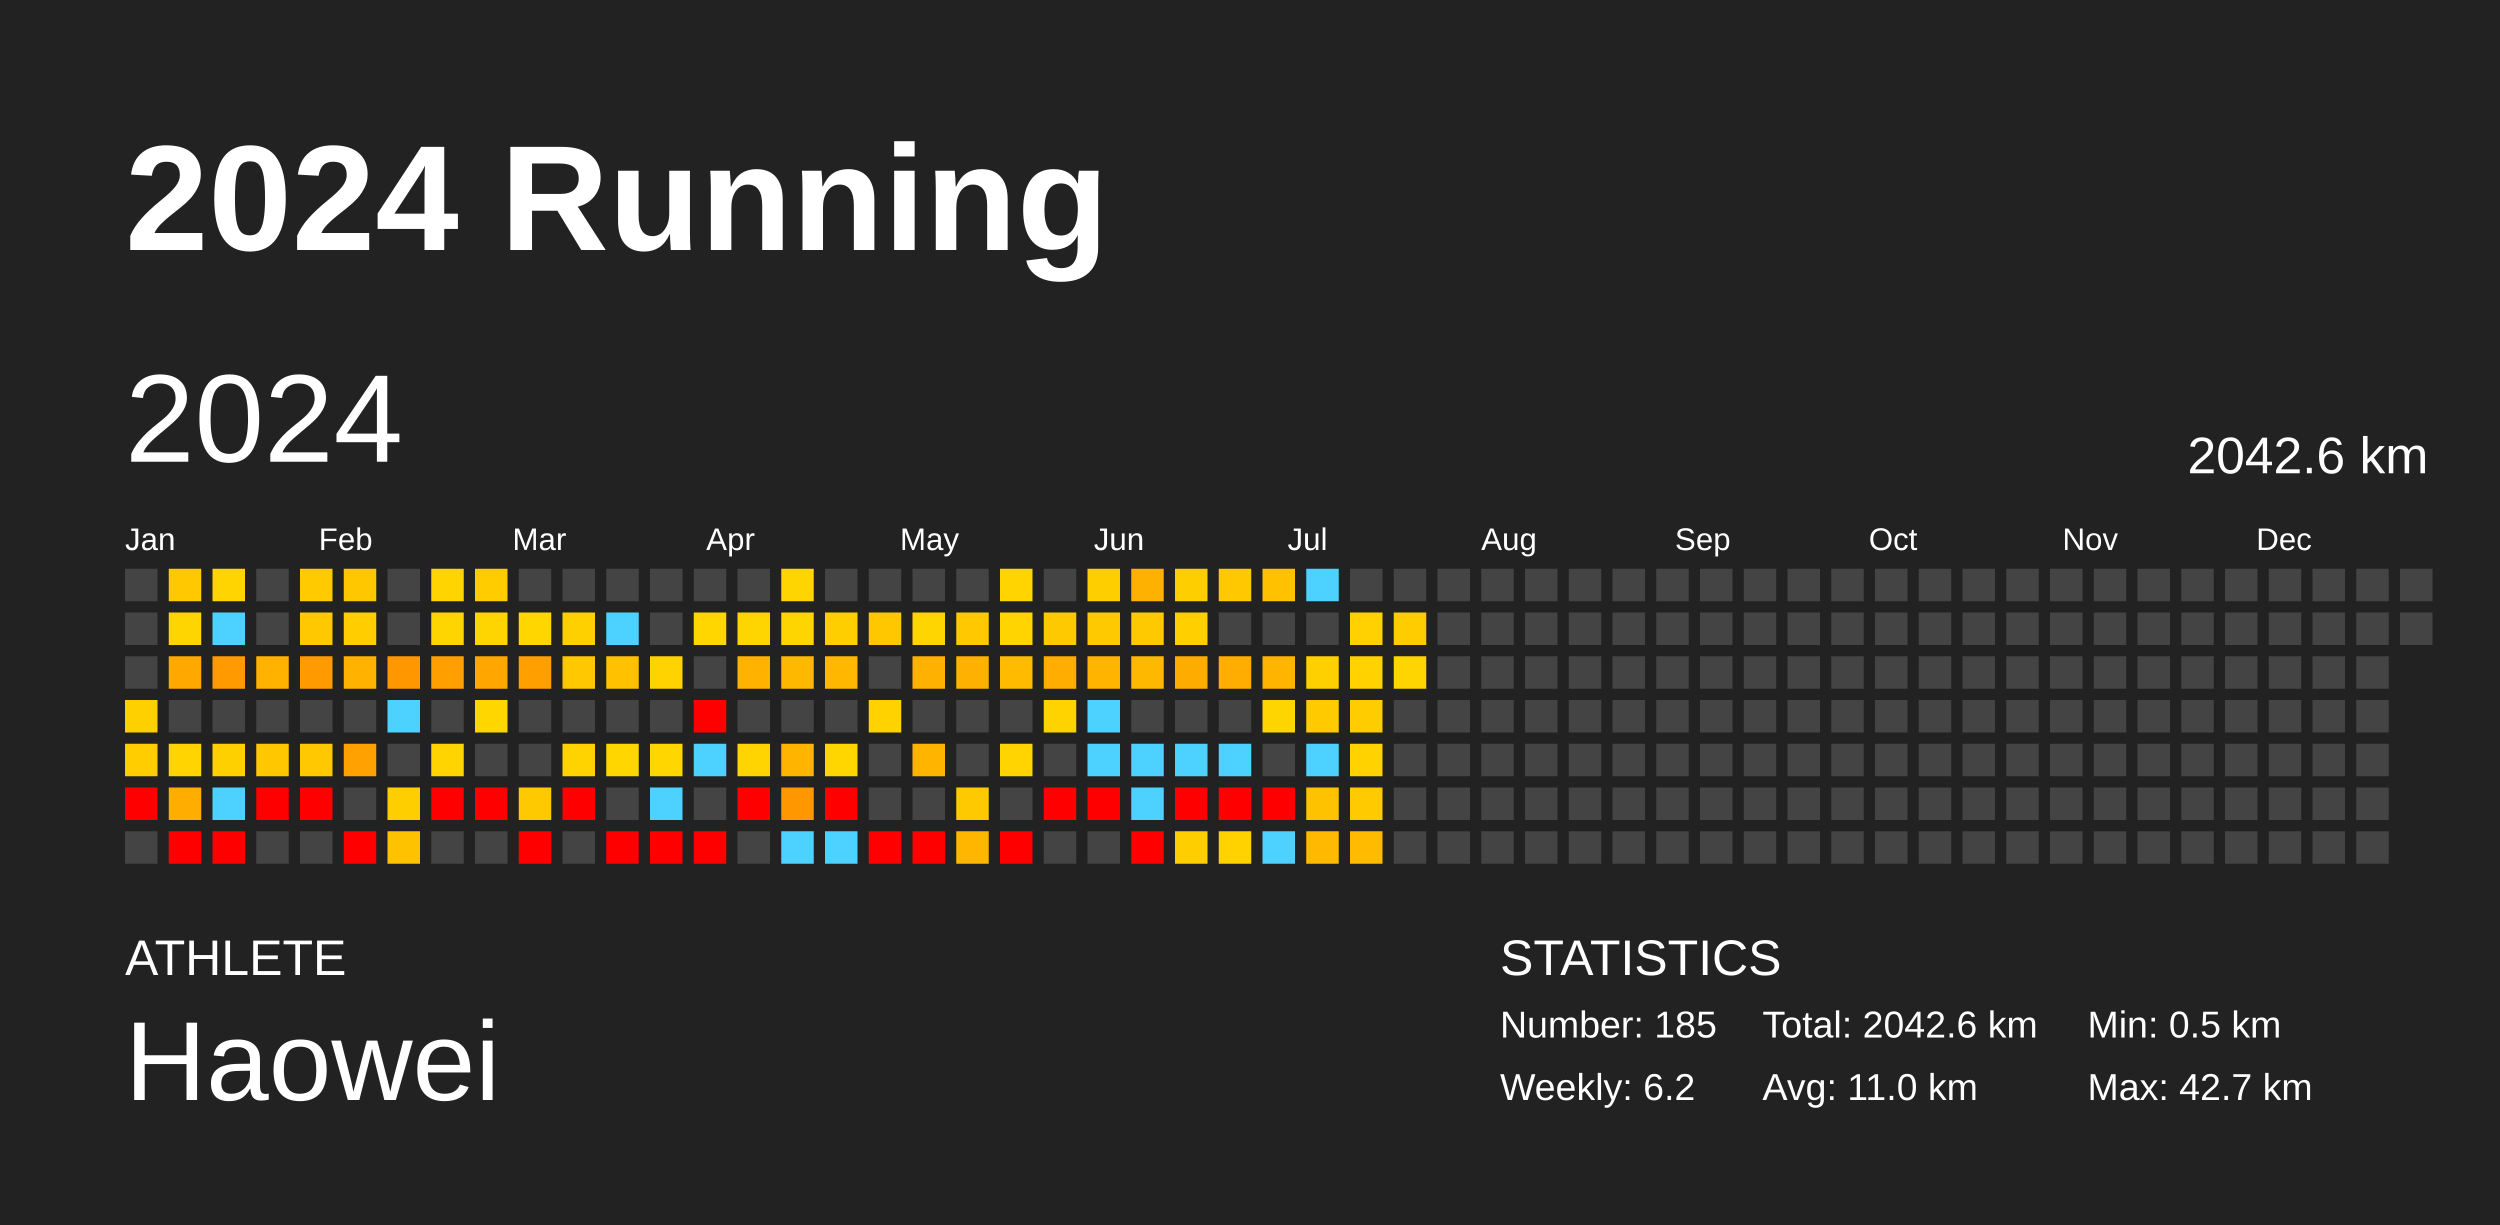
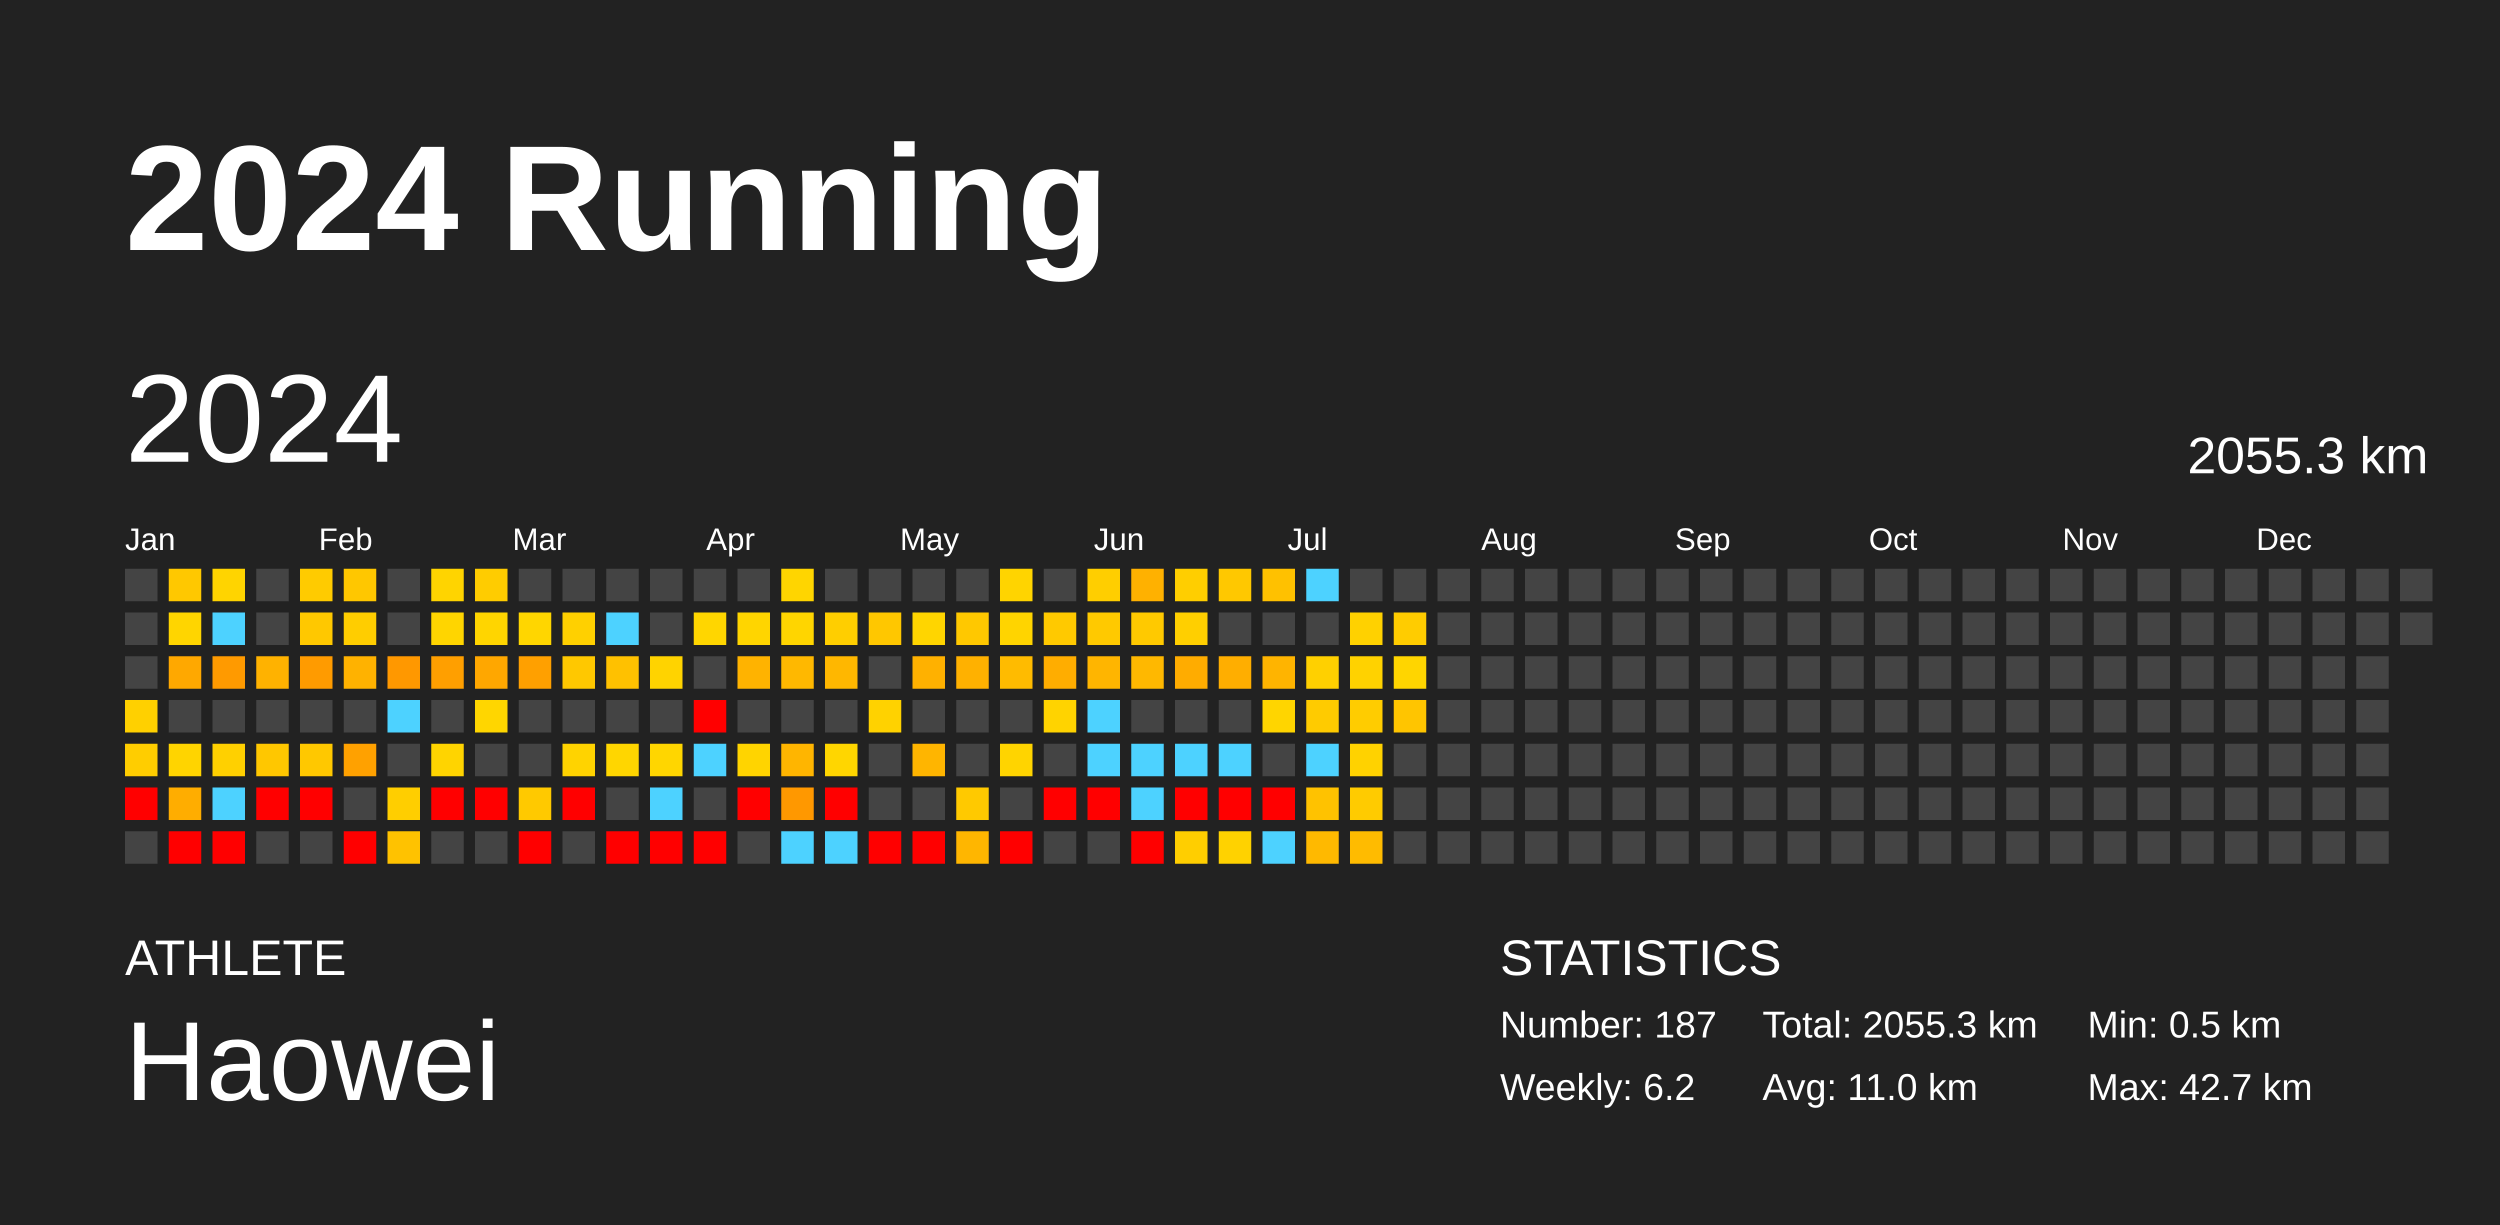
<svg xmlns="http://www.w3.org/2000/svg" baseProfile="full" height="98mm" version="1.1" viewBox="0,0,200,98" width="200mm">
  <defs />
  <rect fill="#222222" height="98" width="200" x="0" y="0" />
  <text fill="#FFFFFF" style="font-size:12px; font-family:Arial; font-weight:bold;" x="10" y="20">2024 Running</text>
  <text fill="#FFFFFF" style="font-size:4px; font-family:Arial" x="10" y="78">ATHLETE</text>
  <text fill="#FFFFFF" style="font-size:9px; font-family:Arial" x="10" y="88">Haowei</text>
  <text fill="#FFFFFF" style="font-size:4px; font-family:Arial" x="120" y="78">STATISTICS</text>
-   <text fill="#FFFFFF" style="font-size:3px; font-family:Arial" x="120" y="83">Number: 185</text>
+   <text fill="#FFFFFF" style="font-size:3px; font-family:Arial" x="120" y="83">Number: 187</text>
  <text fill="#FFFFFF" style="font-size:3px; font-family:Arial" x="120" y="88">Weekly: 6.2</text>
-   <text fill="#FFFFFF" style="font-size:3px; font-family:Arial" x="141" y="83">Total: 2042.6 km</text>
+   <text fill="#FFFFFF" style="font-size:3px; font-family:Arial" x="141" y="83">Total: 2055.3 km</text>
  <text fill="#FFFFFF" style="font-size:3px; font-family:Arial" x="141" y="88">Avg: 11.0 km</text>
  <text fill="#FFFFFF" style="font-size:3px; font-family:Arial" x="167" y="83">Min: 0.5 km</text>
  <text fill="#FFFFFF" style="font-size:3px; font-family:Arial" x="167" y="88">Max: 42.7 km</text>
  <text dominant-baseline="hanging" fill="#FFFFFF" style="font-size:10.0px; font-family:Arial;" x="10" y="30">2024</text>
-   <text dominant-baseline="hanging" fill="#FFFFFF" style="font-size:4.125px; font-family:Arial;" x="175" y="35">2042.6 km</text>
+   <text dominant-baseline="hanging" fill="#FFFFFF" style="font-size:4.125px; font-family:Arial;" x="175" y="35">2055.3 km</text>
  <text fill="#FFFFFF" style="font-size:2.5px; font-family:Arial" x="10.0" y="44">Jan</text>
  <text fill="#FFFFFF" style="font-size:2.5px; font-family:Arial" x="25.5" y="44">Feb</text>
  <text fill="#FFFFFF" style="font-size:2.5px; font-family:Arial" x="41.0" y="44">Mar</text>
  <text fill="#FFFFFF" style="font-size:2.5px; font-family:Arial" x="56.5" y="44">Apr</text>
  <text fill="#FFFFFF" style="font-size:2.5px; font-family:Arial" x="72.0" y="44">May</text>
  <text fill="#FFFFFF" style="font-size:2.5px; font-family:Arial" x="87.5" y="44">Jun</text>
  <text fill="#FFFFFF" style="font-size:2.5px; font-family:Arial" x="103.0" y="44">Jul</text>
  <text fill="#FFFFFF" style="font-size:2.5px; font-family:Arial" x="118.5" y="44">Aug</text>
  <text fill="#FFFFFF" style="font-size:2.5px; font-family:Arial" x="134.0" y="44">Sep</text>
  <text fill="#FFFFFF" style="font-size:2.5px; font-family:Arial" x="149.5" y="44">Oct</text>
  <text fill="#FFFFFF" style="font-size:2.5px; font-family:Arial" x="165.0" y="44">Nov</text>
  <text fill="#FFFFFF" style="font-size:2.5px; font-family:Arial" x="180.5" y="44">Dec</text>
  <rect fill="#444444" height="2.6" width="2.6" x="10.0" y="45.5" />
  <rect fill="#444444" height="2.6" width="2.6" x="10.0" y="49.0" />
  <rect fill="#444444" height="2.6" width="2.6" x="10.0" y="52.5" />
  <rect fill="#ffd000" height="2.6" width="2.6" x="10.0" y="56.0" />
  <rect fill="#ffcd00" height="2.6" width="2.6" x="10.0" y="59.5" />
  <rect fill="red" height="2.6" width="2.6" x="10.0" y="63.0" />
  <rect fill="#444444" height="2.6" width="2.6" x="10.0" y="66.5" />
  <rect fill="#ffc800" height="2.6" width="2.6" x="13.5" y="45.5" />
  <rect fill="#ffd500" height="2.6" width="2.6" x="13.5" y="49.0" />
  <rect fill="#ffa800" height="2.6" width="2.6" x="13.5" y="52.5" />
  <rect fill="#444444" height="2.6" width="2.6" x="13.5" y="56.0" />
  <rect fill="#ffd400" height="2.6" width="2.6" x="13.5" y="59.5" />
  <rect fill="#ffad00" height="2.6" width="2.6" x="13.5" y="63.0" />
  <rect fill="red" height="2.6" width="2.6" x="13.5" y="66.5" />
  <rect fill="#ffd400" height="2.6" width="2.6" x="17.0" y="45.5" />
  <rect fill="#4dd2ff" height="2.6" width="2.6" x="17.0" y="49.0" />
  <rect fill="#ff9a00" height="2.6" width="2.6" x="17.0" y="52.5" />
  <rect fill="#444444" height="2.6" width="2.6" x="17.0" y="56.0" />
  <rect fill="#ffd000" height="2.6" width="2.6" x="17.0" y="59.5" />
  <rect fill="#4dd2ff" height="2.6" width="2.6" x="17.0" y="63.0" />
  <rect fill="red" height="2.6" width="2.6" x="17.0" y="66.5" />
  <rect fill="#444444" height="2.6" width="2.6" x="20.5" y="45.5" />
  <rect fill="#444444" height="2.6" width="2.6" x="20.5" y="49.0" />
  <rect fill="#ffb200" height="2.6" width="2.6" x="20.5" y="52.5" />
  <rect fill="#444444" height="2.6" width="2.6" x="20.5" y="56.0" />
  <rect fill="#ffc700" height="2.6" width="2.6" x="20.5" y="59.5" />
  <rect fill="red" height="2.6" width="2.6" x="20.5" y="63.0" />
  <rect fill="#444444" height="2.6" width="2.6" x="20.5" y="66.5" />
  <rect fill="#ffcb00" height="2.6" width="2.6" x="24.0" y="45.5" />
  <rect fill="#ffc800" height="2.6" width="2.6" x="24.0" y="49.0" />
  <rect fill="#ff9b00" height="2.6" width="2.6" x="24.0" y="52.5" />
  <rect fill="#444444" height="2.6" width="2.6" x="24.0" y="56.0" />
  <rect fill="#ffc800" height="2.6" width="2.6" x="24.0" y="59.5" />
  <rect fill="red" height="2.6" width="2.6" x="24.0" y="63.0" />
  <rect fill="#444444" height="2.6" width="2.6" x="24.0" y="66.5" />
  <rect fill="#ffc700" height="2.6" width="2.6" x="27.5" y="45.5" />
  <rect fill="#ffcd00" height="2.6" width="2.6" x="27.5" y="49.0" />
  <rect fill="#ffb200" height="2.6" width="2.6" x="27.5" y="52.5" />
  <rect fill="#444444" height="2.6" width="2.6" x="27.5" y="56.0" />
  <rect fill="#ffa100" height="2.6" width="2.6" x="27.5" y="59.5" />
  <rect fill="#444444" height="2.6" width="2.6" x="27.5" y="63.0" />
  <rect fill="red" height="2.6" width="2.6" x="27.5" y="66.5" />
  <rect fill="#444444" height="2.6" width="2.6" x="31.0" y="45.5" />
  <rect fill="#444444" height="2.6" width="2.6" x="31.0" y="49.0" />
  <rect fill="#ff9800" height="2.6" width="2.6" x="31.0" y="52.5" />
  <rect fill="#4dd2ff" height="2.6" width="2.6" x="31.0" y="56.0" />
  <rect fill="#444444" height="2.6" width="2.6" x="31.0" y="59.5" />
  <rect fill="#ffce00" height="2.6" width="2.6" x="31.0" y="63.0" />
  <rect fill="#ffc200" height="2.6" width="2.6" x="31.0" y="66.5" />
  <rect fill="#ffd400" height="2.6" width="2.6" x="34.5" y="45.5" />
  <rect fill="#ffd500" height="2.6" width="2.6" x="34.5" y="49.0" />
  <rect fill="#ff9f00" height="2.6" width="2.6" x="34.5" y="52.5" />
  <rect fill="#444444" height="2.6" width="2.6" x="34.5" y="56.0" />
  <rect fill="#ffd400" height="2.6" width="2.6" x="34.5" y="59.5" />
  <rect fill="red" height="2.6" width="2.6" x="34.5" y="63.0" />
  <rect fill="#444444" height="2.6" width="2.6" x="34.5" y="66.5" />
  <rect fill="#ffcc00" height="2.6" width="2.6" x="38.0" y="45.5" />
  <rect fill="#ffd500" height="2.6" width="2.6" x="38.0" y="49.0" />
  <rect fill="#ffa700" height="2.6" width="2.6" x="38.0" y="52.5" />
  <rect fill="#ffd600" height="2.6" width="2.6" x="38.0" y="56.0" />
  <rect fill="#444444" height="2.6" width="2.6" x="38.0" y="59.5" />
  <rect fill="red" height="2.6" width="2.6" x="38.0" y="63.0" />
  <rect fill="#444444" height="2.6" width="2.6" x="38.0" y="66.5" />
  <rect fill="#444444" height="2.6" width="2.6" x="41.5" y="45.5" />
  <rect fill="#ffd600" height="2.6" width="2.6" x="41.5" y="49.0" />
  <rect fill="#ffa000" height="2.6" width="2.6" x="41.5" y="52.5" />
  <rect fill="#444444" height="2.6" width="2.6" x="41.5" y="56.0" />
  <rect fill="#444444" height="2.6" width="2.6" x="41.5" y="59.5" />
  <rect fill="#ffc900" height="2.6" width="2.6" x="41.5" y="63.0" />
  <rect fill="red" height="2.6" width="2.6" x="41.5" y="66.5" />
  <rect fill="#444444" height="2.6" width="2.6" x="45.0" y="45.5" />
  <rect fill="#ffd000" height="2.6" width="2.6" x="45.0" y="49.0" />
  <rect fill="#ffc800" height="2.6" width="2.6" x="45.0" y="52.5" />
  <rect fill="#444444" height="2.6" width="2.6" x="45.0" y="56.0" />
  <rect fill="#ffd300" height="2.6" width="2.6" x="45.0" y="59.5" />
  <rect fill="red" height="2.6" width="2.6" x="45.0" y="63.0" />
  <rect fill="#444444" height="2.6" width="2.6" x="45.0" y="66.5" />
  <rect fill="#444444" height="2.6" width="2.6" x="48.5" y="45.5" />
  <rect fill="#4dd2ff" height="2.6" width="2.6" x="48.5" y="49.0" />
  <rect fill="#ffc100" height="2.6" width="2.6" x="48.5" y="52.5" />
  <rect fill="#444444" height="2.6" width="2.6" x="48.5" y="56.0" />
  <rect fill="#ffd600" height="2.6" width="2.6" x="48.5" y="59.5" />
  <rect fill="#444444" height="2.6" width="2.6" x="48.5" y="63.0" />
  <rect fill="red" height="2.6" width="2.6" x="48.5" y="66.5" />
  <rect fill="#444444" height="2.6" width="2.6" x="52.0" y="45.5" />
  <rect fill="#444444" height="2.6" width="2.6" x="52.0" y="49.0" />
  <rect fill="#ffd300" height="2.6" width="2.6" x="52.0" y="52.5" />
  <rect fill="#444444" height="2.6" width="2.6" x="52.0" y="56.0" />
  <rect fill="#ffd600" height="2.6" width="2.6" x="52.0" y="59.5" />
  <rect fill="#4dd2ff" height="2.6" width="2.6" x="52.0" y="63.0" />
  <rect fill="red" height="2.6" width="2.6" x="52.0" y="66.5" />
  <rect fill="#444444" height="2.6" width="2.6" x="55.5" y="45.5" />
  <rect fill="#ffd600" height="2.6" width="2.6" x="55.5" y="49.0" />
  <rect fill="#444444" height="2.6" width="2.6" x="55.5" y="52.5" />
  <rect fill="red" height="2.6" width="2.6" x="55.5" y="56.0" />
  <rect fill="#4dd2ff" height="2.6" width="2.6" x="55.5" y="59.5" />
  <rect fill="#444444" height="2.6" width="2.6" x="55.5" y="63.0" />
  <rect fill="red" height="2.6" width="2.6" x="55.5" y="66.5" />
  <rect fill="#444444" height="2.6" width="2.6" x="59.0" y="45.5" />
  <rect fill="#ffd500" height="2.6" width="2.6" x="59.0" y="49.0" />
  <rect fill="#ffb300" height="2.6" width="2.6" x="59.0" y="52.5" />
  <rect fill="#444444" height="2.6" width="2.6" x="59.0" y="56.0" />
  <rect fill="#ffd400" height="2.6" width="2.6" x="59.0" y="59.5" />
  <rect fill="red" height="2.6" width="2.6" x="59.0" y="63.0" />
  <rect fill="#444444" height="2.6" width="2.6" x="59.0" y="66.5" />
  <rect fill="#ffd500" height="2.6" width="2.6" x="62.5" y="45.5" />
  <rect fill="#ffd500" height="2.6" width="2.6" x="62.5" y="49.0" />
  <rect fill="#ffb800" height="2.6" width="2.6" x="62.5" y="52.5" />
  <rect fill="#444444" height="2.6" width="2.6" x="62.5" y="56.0" />
  <rect fill="#ffb500" height="2.6" width="2.6" x="62.5" y="59.5" />
  <rect fill="#ff9800" height="2.6" width="2.6" x="62.5" y="63.0" />
  <rect fill="#4dd2ff" height="2.6" width="2.6" x="62.5" y="66.5" />
  <rect fill="#444444" height="2.6" width="2.6" x="66.0" y="45.5" />
  <rect fill="#ffce00" height="2.6" width="2.6" x="66.0" y="49.0" />
  <rect fill="#ffb700" height="2.6" width="2.6" x="66.0" y="52.5" />
  <rect fill="#444444" height="2.6" width="2.6" x="66.0" y="56.0" />
  <rect fill="#ffd600" height="2.6" width="2.6" x="66.0" y="59.5" />
  <rect fill="red" height="2.6" width="2.6" x="66.0" y="63.0" />
  <rect fill="#4dd2ff" height="2.6" width="2.6" x="66.0" y="66.5" />
  <rect fill="#444444" height="2.6" width="2.6" x="69.5" y="45.5" />
  <rect fill="#ffc700" height="2.6" width="2.6" x="69.5" y="49.0" />
  <rect fill="#444444" height="2.6" width="2.6" x="69.5" y="52.5" />
  <rect fill="#ffd200" height="2.6" width="2.6" x="69.5" y="56.0" />
  <rect fill="#444444" height="2.6" width="2.6" x="69.5" y="59.5" />
  <rect fill="#444444" height="2.6" width="2.6" x="69.5" y="63.0" />
  <rect fill="red" height="2.6" width="2.6" x="69.5" y="66.5" />
  <rect fill="#444444" height="2.6" width="2.6" x="73.0" y="45.5" />
  <rect fill="#ffd500" height="2.6" width="2.6" x="73.0" y="49.0" />
  <rect fill="#ffb100" height="2.6" width="2.6" x="73.0" y="52.5" />
  <rect fill="#444444" height="2.6" width="2.6" x="73.0" y="56.0" />
  <rect fill="#ffb500" height="2.6" width="2.6" x="73.0" y="59.5" />
  <rect fill="#444444" height="2.6" width="2.6" x="73.0" y="63.0" />
  <rect fill="red" height="2.6" width="2.6" x="73.0" y="66.5" />
  <rect fill="#444444" height="2.6" width="2.6" x="76.5" y="45.5" />
  <rect fill="#ffc800" height="2.6" width="2.6" x="76.5" y="49.0" />
  <rect fill="#ffb100" height="2.6" width="2.6" x="76.5" y="52.5" />
  <rect fill="#444444" height="2.6" width="2.6" x="76.5" y="56.0" />
  <rect fill="#444444" height="2.6" width="2.6" x="76.5" y="59.5" />
  <rect fill="#ffc900" height="2.6" width="2.6" x="76.5" y="63.0" />
  <rect fill="#ffb600" height="2.6" width="2.6" x="76.5" y="66.5" />
  <rect fill="#ffd400" height="2.6" width="2.6" x="80.0" y="45.5" />
  <rect fill="#ffd400" height="2.6" width="2.6" x="80.0" y="49.0" />
  <rect fill="#ffbb00" height="2.6" width="2.6" x="80.0" y="52.5" />
  <rect fill="#444444" height="2.6" width="2.6" x="80.0" y="56.0" />
  <rect fill="#ffd400" height="2.6" width="2.6" x="80.0" y="59.5" />
  <rect fill="#444444" height="2.6" width="2.6" x="80.0" y="63.0" />
  <rect fill="red" height="2.6" width="2.6" x="80.0" y="66.5" />
  <rect fill="#444444" height="2.6" width="2.6" x="83.5" y="45.5" />
  <rect fill="#ffc900" height="2.6" width="2.6" x="83.5" y="49.0" />
  <rect fill="#ffad00" height="2.6" width="2.6" x="83.5" y="52.5" />
  <rect fill="#ffd300" height="2.6" width="2.6" x="83.5" y="56.0" />
  <rect fill="#444444" height="2.6" width="2.6" x="83.5" y="59.5" />
  <rect fill="red" height="2.6" width="2.6" x="83.5" y="63.0" />
  <rect fill="#444444" height="2.6" width="2.6" x="83.5" y="66.5" />
  <rect fill="#ffce00" height="2.6" width="2.6" x="87.0" y="45.5" />
  <rect fill="#ffc900" height="2.6" width="2.6" x="87.0" y="49.0" />
  <rect fill="#ffb500" height="2.6" width="2.6" x="87.0" y="52.5" />
  <rect fill="#4dd2ff" height="2.6" width="2.6" x="87.0" y="56.0" />
  <rect fill="#4dd2ff" height="2.6" width="2.6" x="87.0" y="59.5" />
  <rect fill="red" height="2.6" width="2.6" x="87.0" y="63.0" />
  <rect fill="#444444" height="2.6" width="2.6" x="87.0" y="66.5" />
  <rect fill="#ffb100" height="2.6" width="2.6" x="90.5" y="45.5" />
  <rect fill="#ffc900" height="2.6" width="2.6" x="90.5" y="49.0" />
  <rect fill="#ffb800" height="2.6" width="2.6" x="90.5" y="52.5" />
  <rect fill="#444444" height="2.6" width="2.6" x="90.5" y="56.0" />
  <rect fill="#4dd2ff" height="2.6" width="2.6" x="90.5" y="59.5" />
  <rect fill="#4dd2ff" height="2.6" width="2.6" x="90.5" y="63.0" />
  <rect fill="red" height="2.6" width="2.6" x="90.5" y="66.5" />
  <rect fill="#ffce00" height="2.6" width="2.6" x="94.0" y="45.5" />
  <rect fill="#ffcf00" height="2.6" width="2.6" x="94.0" y="49.0" />
  <rect fill="#ffac00" height="2.6" width="2.6" x="94.0" y="52.5" />
  <rect fill="#444444" height="2.6" width="2.6" x="94.0" y="56.0" />
  <rect fill="#4dd2ff" height="2.6" width="2.6" x="94.0" y="59.5" />
  <rect fill="red" height="2.6" width="2.6" x="94.0" y="63.0" />
  <rect fill="#ffce00" height="2.6" width="2.6" x="94.0" y="66.5" />
  <rect fill="#ffc800" height="2.6" width="2.6" x="97.5" y="45.5" />
  <rect fill="#444444" height="2.6" width="2.6" x="97.5" y="49.0" />
  <rect fill="#ffae00" height="2.6" width="2.6" x="97.5" y="52.5" />
  <rect fill="#444444" height="2.6" width="2.6" x="97.5" y="56.0" />
  <rect fill="#4dd2ff" height="2.6" width="2.6" x="97.5" y="59.5" />
  <rect fill="red" height="2.6" width="2.6" x="97.5" y="63.0" />
  <rect fill="#ffd200" height="2.6" width="2.6" x="97.5" y="66.5" />
  <rect fill="#ffc100" height="2.6" width="2.6" x="101.0" y="45.5" />
  <rect fill="#444444" height="2.6" width="2.6" x="101.0" y="49.0" />
  <rect fill="#ffb400" height="2.6" width="2.6" x="101.0" y="52.5" />
  <rect fill="#ffd500" height="2.6" width="2.6" x="101.0" y="56.0" />
  <rect fill="#444444" height="2.6" width="2.6" x="101.0" y="59.5" />
  <rect fill="red" height="2.6" width="2.6" x="101.0" y="63.0" />
  <rect fill="#4dd2ff" height="2.6" width="2.6" x="101.0" y="66.5" />
  <rect fill="#4dd2ff" height="2.6" width="2.6" x="104.5" y="45.5" />
  <rect fill="#444444" height="2.6" width="2.6" x="104.5" y="49.0" />
  <rect fill="#ffd000" height="2.6" width="2.6" x="104.5" y="52.5" />
  <rect fill="#ffcb00" height="2.6" width="2.6" x="104.5" y="56.0" />
  <rect fill="#4dd2ff" height="2.6" width="2.6" x="104.5" y="59.5" />
  <rect fill="#ffc200" height="2.6" width="2.6" x="104.5" y="63.0" />
  <rect fill="#ffb900" height="2.6" width="2.6" x="104.5" y="66.5" />
  <rect fill="#444444" height="2.6" width="2.6" x="108.0" y="45.5" />
  <rect fill="#ffd100" height="2.6" width="2.6" x="108.0" y="49.0" />
  <rect fill="#ffd200" height="2.6" width="2.6" x="108.0" y="52.5" />
  <rect fill="#ffcc00" height="2.6" width="2.6" x="108.0" y="56.0" />
  <rect fill="#ffd200" height="2.6" width="2.6" x="108.0" y="59.5" />
  <rect fill="#ffcb00" height="2.6" width="2.6" x="108.0" y="63.0" />
  <rect fill="#ffbb00" height="2.6" width="2.6" x="108.0" y="66.5" />
  <rect fill="#444444" height="2.6" width="2.6" x="111.5" y="45.5" />
  <rect fill="#ffcc00" height="2.6" width="2.6" x="111.5" y="49.0" />
  <rect fill="#ffd500" height="2.6" width="2.6" x="111.5" y="52.5" />
-   <rect fill="#444444" height="2.6" width="2.6" x="111.5" y="56.0" />
+   <rect fill="#ffc500" height="2.6" width="2.6" x="111.5" y="56.0" />
  <rect fill="#444444" height="2.6" width="2.6" x="111.5" y="59.5" />
  <rect fill="#444444" height="2.6" width="2.6" x="111.5" y="63.0" />
  <rect fill="#444444" height="2.6" width="2.6" x="111.5" y="66.5" />
  <rect fill="#444444" height="2.6" width="2.6" x="115.0" y="45.5" />
  <rect fill="#444444" height="2.6" width="2.6" x="115.0" y="49.0" />
  <rect fill="#444444" height="2.6" width="2.6" x="115.0" y="52.5" />
  <rect fill="#444444" height="2.6" width="2.6" x="115.0" y="56.0" />
  <rect fill="#444444" height="2.6" width="2.6" x="115.0" y="59.5" />
  <rect fill="#444444" height="2.6" width="2.6" x="115.0" y="63.0" />
  <rect fill="#444444" height="2.6" width="2.6" x="115.0" y="66.5" />
  <rect fill="#444444" height="2.6" width="2.6" x="118.5" y="45.5" />
  <rect fill="#444444" height="2.6" width="2.6" x="118.5" y="49.0" />
  <rect fill="#444444" height="2.6" width="2.6" x="118.5" y="52.5" />
  <rect fill="#444444" height="2.6" width="2.6" x="118.5" y="56.0" />
  <rect fill="#444444" height="2.6" width="2.6" x="118.5" y="59.5" />
  <rect fill="#444444" height="2.6" width="2.6" x="118.5" y="63.0" />
  <rect fill="#444444" height="2.6" width="2.6" x="118.5" y="66.5" />
  <rect fill="#444444" height="2.6" width="2.6" x="122.0" y="45.5" />
  <rect fill="#444444" height="2.6" width="2.6" x="122.0" y="49.0" />
  <rect fill="#444444" height="2.6" width="2.6" x="122.0" y="52.5" />
  <rect fill="#444444" height="2.6" width="2.6" x="122.0" y="56.0" />
  <rect fill="#444444" height="2.6" width="2.6" x="122.0" y="59.5" />
  <rect fill="#444444" height="2.6" width="2.6" x="122.0" y="63.0" />
  <rect fill="#444444" height="2.6" width="2.6" x="122.0" y="66.5" />
  <rect fill="#444444" height="2.6" width="2.6" x="125.5" y="45.5" />
  <rect fill="#444444" height="2.6" width="2.6" x="125.5" y="49.0" />
  <rect fill="#444444" height="2.6" width="2.6" x="125.5" y="52.5" />
  <rect fill="#444444" height="2.6" width="2.6" x="125.5" y="56.0" />
  <rect fill="#444444" height="2.6" width="2.6" x="125.5" y="59.5" />
  <rect fill="#444444" height="2.6" width="2.6" x="125.5" y="63.0" />
  <rect fill="#444444" height="2.6" width="2.6" x="125.5" y="66.5" />
  <rect fill="#444444" height="2.6" width="2.6" x="129.0" y="45.5" />
  <rect fill="#444444" height="2.6" width="2.6" x="129.0" y="49.0" />
  <rect fill="#444444" height="2.6" width="2.6" x="129.0" y="52.5" />
  <rect fill="#444444" height="2.6" width="2.6" x="129.0" y="56.0" />
  <rect fill="#444444" height="2.6" width="2.6" x="129.0" y="59.5" />
  <rect fill="#444444" height="2.6" width="2.6" x="129.0" y="63.0" />
  <rect fill="#444444" height="2.6" width="2.6" x="129.0" y="66.5" />
  <rect fill="#444444" height="2.6" width="2.6" x="132.5" y="45.5" />
  <rect fill="#444444" height="2.6" width="2.6" x="132.5" y="49.0" />
  <rect fill="#444444" height="2.6" width="2.6" x="132.5" y="52.5" />
  <rect fill="#444444" height="2.6" width="2.6" x="132.5" y="56.0" />
  <rect fill="#444444" height="2.6" width="2.6" x="132.5" y="59.5" />
  <rect fill="#444444" height="2.6" width="2.6" x="132.5" y="63.0" />
  <rect fill="#444444" height="2.6" width="2.6" x="132.5" y="66.5" />
  <rect fill="#444444" height="2.6" width="2.6" x="136.0" y="45.5" />
  <rect fill="#444444" height="2.6" width="2.6" x="136.0" y="49.0" />
  <rect fill="#444444" height="2.6" width="2.6" x="136.0" y="52.5" />
  <rect fill="#444444" height="2.6" width="2.6" x="136.0" y="56.0" />
  <rect fill="#444444" height="2.6" width="2.6" x="136.0" y="59.5" />
  <rect fill="#444444" height="2.6" width="2.6" x="136.0" y="63.0" />
  <rect fill="#444444" height="2.6" width="2.6" x="136.0" y="66.5" />
  <rect fill="#444444" height="2.6" width="2.6" x="139.5" y="45.5" />
  <rect fill="#444444" height="2.6" width="2.6" x="139.5" y="49.0" />
  <rect fill="#444444" height="2.6" width="2.6" x="139.5" y="52.5" />
  <rect fill="#444444" height="2.6" width="2.6" x="139.5" y="56.0" />
  <rect fill="#444444" height="2.6" width="2.6" x="139.5" y="59.5" />
  <rect fill="#444444" height="2.6" width="2.6" x="139.5" y="63.0" />
  <rect fill="#444444" height="2.6" width="2.6" x="139.5" y="66.5" />
  <rect fill="#444444" height="2.6" width="2.6" x="143.0" y="45.5" />
  <rect fill="#444444" height="2.6" width="2.6" x="143.0" y="49.0" />
  <rect fill="#444444" height="2.6" width="2.6" x="143.0" y="52.5" />
  <rect fill="#444444" height="2.6" width="2.6" x="143.0" y="56.0" />
  <rect fill="#444444" height="2.6" width="2.6" x="143.0" y="59.5" />
  <rect fill="#444444" height="2.6" width="2.6" x="143.0" y="63.0" />
  <rect fill="#444444" height="2.6" width="2.6" x="143.0" y="66.5" />
  <rect fill="#444444" height="2.6" width="2.6" x="146.5" y="45.5" />
  <rect fill="#444444" height="2.6" width="2.6" x="146.5" y="49.0" />
  <rect fill="#444444" height="2.6" width="2.6" x="146.5" y="52.5" />
  <rect fill="#444444" height="2.6" width="2.6" x="146.5" y="56.0" />
  <rect fill="#444444" height="2.6" width="2.6" x="146.5" y="59.5" />
  <rect fill="#444444" height="2.6" width="2.6" x="146.5" y="63.0" />
  <rect fill="#444444" height="2.6" width="2.6" x="146.5" y="66.5" />
  <rect fill="#444444" height="2.6" width="2.6" x="150.0" y="45.5" />
  <rect fill="#444444" height="2.6" width="2.6" x="150.0" y="49.0" />
  <rect fill="#444444" height="2.6" width="2.6" x="150.0" y="52.5" />
  <rect fill="#444444" height="2.6" width="2.6" x="150.0" y="56.0" />
  <rect fill="#444444" height="2.6" width="2.6" x="150.0" y="59.5" />
  <rect fill="#444444" height="2.6" width="2.6" x="150.0" y="63.0" />
  <rect fill="#444444" height="2.6" width="2.6" x="150.0" y="66.5" />
  <rect fill="#444444" height="2.6" width="2.6" x="153.5" y="45.5" />
  <rect fill="#444444" height="2.6" width="2.6" x="153.5" y="49.0" />
  <rect fill="#444444" height="2.6" width="2.6" x="153.5" y="52.5" />
  <rect fill="#444444" height="2.6" width="2.6" x="153.5" y="56.0" />
  <rect fill="#444444" height="2.6" width="2.6" x="153.5" y="59.5" />
  <rect fill="#444444" height="2.6" width="2.6" x="153.5" y="63.0" />
  <rect fill="#444444" height="2.6" width="2.6" x="153.5" y="66.5" />
  <rect fill="#444444" height="2.6" width="2.6" x="157.0" y="45.5" />
  <rect fill="#444444" height="2.6" width="2.6" x="157.0" y="49.0" />
  <rect fill="#444444" height="2.6" width="2.6" x="157.0" y="52.5" />
  <rect fill="#444444" height="2.6" width="2.6" x="157.0" y="56.0" />
  <rect fill="#444444" height="2.6" width="2.6" x="157.0" y="59.5" />
  <rect fill="#444444" height="2.6" width="2.6" x="157.0" y="63.0" />
  <rect fill="#444444" height="2.6" width="2.6" x="157.0" y="66.5" />
  <rect fill="#444444" height="2.6" width="2.6" x="160.5" y="45.5" />
  <rect fill="#444444" height="2.6" width="2.6" x="160.5" y="49.0" />
  <rect fill="#444444" height="2.6" width="2.6" x="160.5" y="52.5" />
  <rect fill="#444444" height="2.6" width="2.6" x="160.5" y="56.0" />
  <rect fill="#444444" height="2.6" width="2.6" x="160.5" y="59.5" />
  <rect fill="#444444" height="2.6" width="2.6" x="160.5" y="63.0" />
  <rect fill="#444444" height="2.6" width="2.6" x="160.5" y="66.5" />
  <rect fill="#444444" height="2.6" width="2.6" x="164.0" y="45.5" />
  <rect fill="#444444" height="2.6" width="2.6" x="164.0" y="49.0" />
  <rect fill="#444444" height="2.6" width="2.6" x="164.0" y="52.5" />
  <rect fill="#444444" height="2.6" width="2.6" x="164.0" y="56.0" />
  <rect fill="#444444" height="2.6" width="2.6" x="164.0" y="59.5" />
  <rect fill="#444444" height="2.6" width="2.6" x="164.0" y="63.0" />
  <rect fill="#444444" height="2.6" width="2.6" x="164.0" y="66.5" />
  <rect fill="#444444" height="2.6" width="2.6" x="167.5" y="45.5" />
  <rect fill="#444444" height="2.6" width="2.6" x="167.5" y="49.0" />
  <rect fill="#444444" height="2.6" width="2.6" x="167.5" y="52.5" />
  <rect fill="#444444" height="2.6" width="2.6" x="167.5" y="56.0" />
  <rect fill="#444444" height="2.6" width="2.6" x="167.5" y="59.5" />
  <rect fill="#444444" height="2.6" width="2.6" x="167.5" y="63.0" />
  <rect fill="#444444" height="2.6" width="2.6" x="167.5" y="66.5" />
  <rect fill="#444444" height="2.6" width="2.6" x="171.0" y="45.5" />
  <rect fill="#444444" height="2.6" width="2.6" x="171.0" y="49.0" />
  <rect fill="#444444" height="2.6" width="2.6" x="171.0" y="52.5" />
  <rect fill="#444444" height="2.6" width="2.6" x="171.0" y="56.0" />
  <rect fill="#444444" height="2.6" width="2.6" x="171.0" y="59.5" />
  <rect fill="#444444" height="2.6" width="2.6" x="171.0" y="63.0" />
  <rect fill="#444444" height="2.6" width="2.6" x="171.0" y="66.5" />
  <rect fill="#444444" height="2.6" width="2.6" x="174.5" y="45.5" />
  <rect fill="#444444" height="2.6" width="2.6" x="174.5" y="49.0" />
  <rect fill="#444444" height="2.6" width="2.6" x="174.5" y="52.5" />
  <rect fill="#444444" height="2.6" width="2.6" x="174.5" y="56.0" />
  <rect fill="#444444" height="2.6" width="2.6" x="174.5" y="59.5" />
  <rect fill="#444444" height="2.6" width="2.6" x="174.5" y="63.0" />
  <rect fill="#444444" height="2.6" width="2.6" x="174.5" y="66.5" />
  <rect fill="#444444" height="2.6" width="2.6" x="178.0" y="45.5" />
  <rect fill="#444444" height="2.6" width="2.6" x="178.0" y="49.0" />
  <rect fill="#444444" height="2.6" width="2.6" x="178.0" y="52.5" />
  <rect fill="#444444" height="2.6" width="2.6" x="178.0" y="56.0" />
  <rect fill="#444444" height="2.6" width="2.6" x="178.0" y="59.5" />
  <rect fill="#444444" height="2.6" width="2.6" x="178.0" y="63.0" />
  <rect fill="#444444" height="2.6" width="2.6" x="178.0" y="66.5" />
  <rect fill="#444444" height="2.6" width="2.6" x="181.5" y="45.5" />
  <rect fill="#444444" height="2.6" width="2.6" x="181.5" y="49.0" />
  <rect fill="#444444" height="2.6" width="2.6" x="181.5" y="52.5" />
  <rect fill="#444444" height="2.6" width="2.6" x="181.5" y="56.0" />
  <rect fill="#444444" height="2.6" width="2.6" x="181.5" y="59.5" />
  <rect fill="#444444" height="2.6" width="2.6" x="181.5" y="63.0" />
  <rect fill="#444444" height="2.6" width="2.6" x="181.5" y="66.5" />
  <rect fill="#444444" height="2.6" width="2.6" x="185.0" y="45.5" />
  <rect fill="#444444" height="2.6" width="2.6" x="185.0" y="49.0" />
  <rect fill="#444444" height="2.6" width="2.6" x="185.0" y="52.5" />
  <rect fill="#444444" height="2.6" width="2.6" x="185.0" y="56.0" />
  <rect fill="#444444" height="2.6" width="2.6" x="185.0" y="59.5" />
  <rect fill="#444444" height="2.6" width="2.6" x="185.0" y="63.0" />
  <rect fill="#444444" height="2.6" width="2.6" x="185.0" y="66.5" />
  <rect fill="#444444" height="2.6" width="2.6" x="188.5" y="45.5" />
  <rect fill="#444444" height="2.6" width="2.6" x="188.5" y="49.0" />
  <rect fill="#444444" height="2.6" width="2.6" x="188.5" y="52.5" />
  <rect fill="#444444" height="2.6" width="2.6" x="188.5" y="56.0" />
  <rect fill="#444444" height="2.6" width="2.6" x="188.5" y="59.5" />
  <rect fill="#444444" height="2.6" width="2.6" x="188.5" y="63.0" />
  <rect fill="#444444" height="2.6" width="2.6" x="188.5" y="66.5" />
  <rect fill="#444444" height="2.6" width="2.6" x="192.0" y="45.5" />
  <rect fill="#444444" height="2.6" width="2.6" x="192.0" y="49.0" />
</svg>
